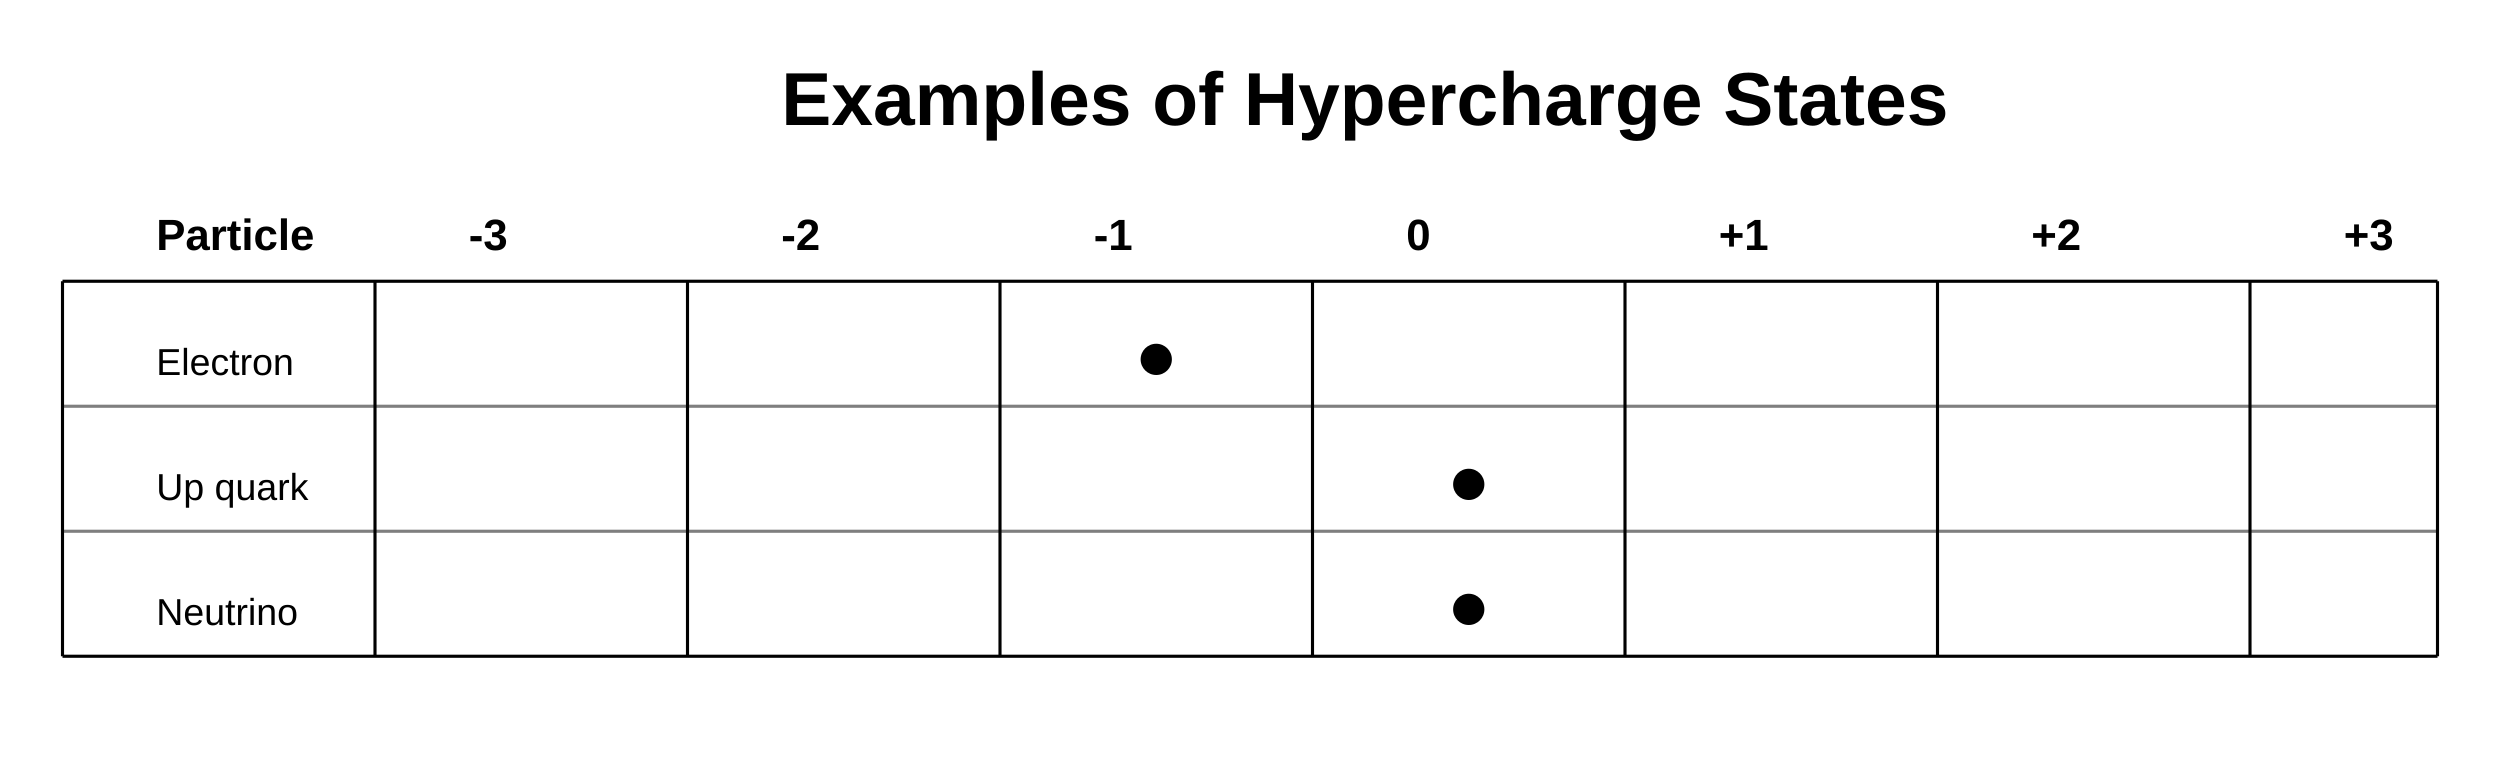
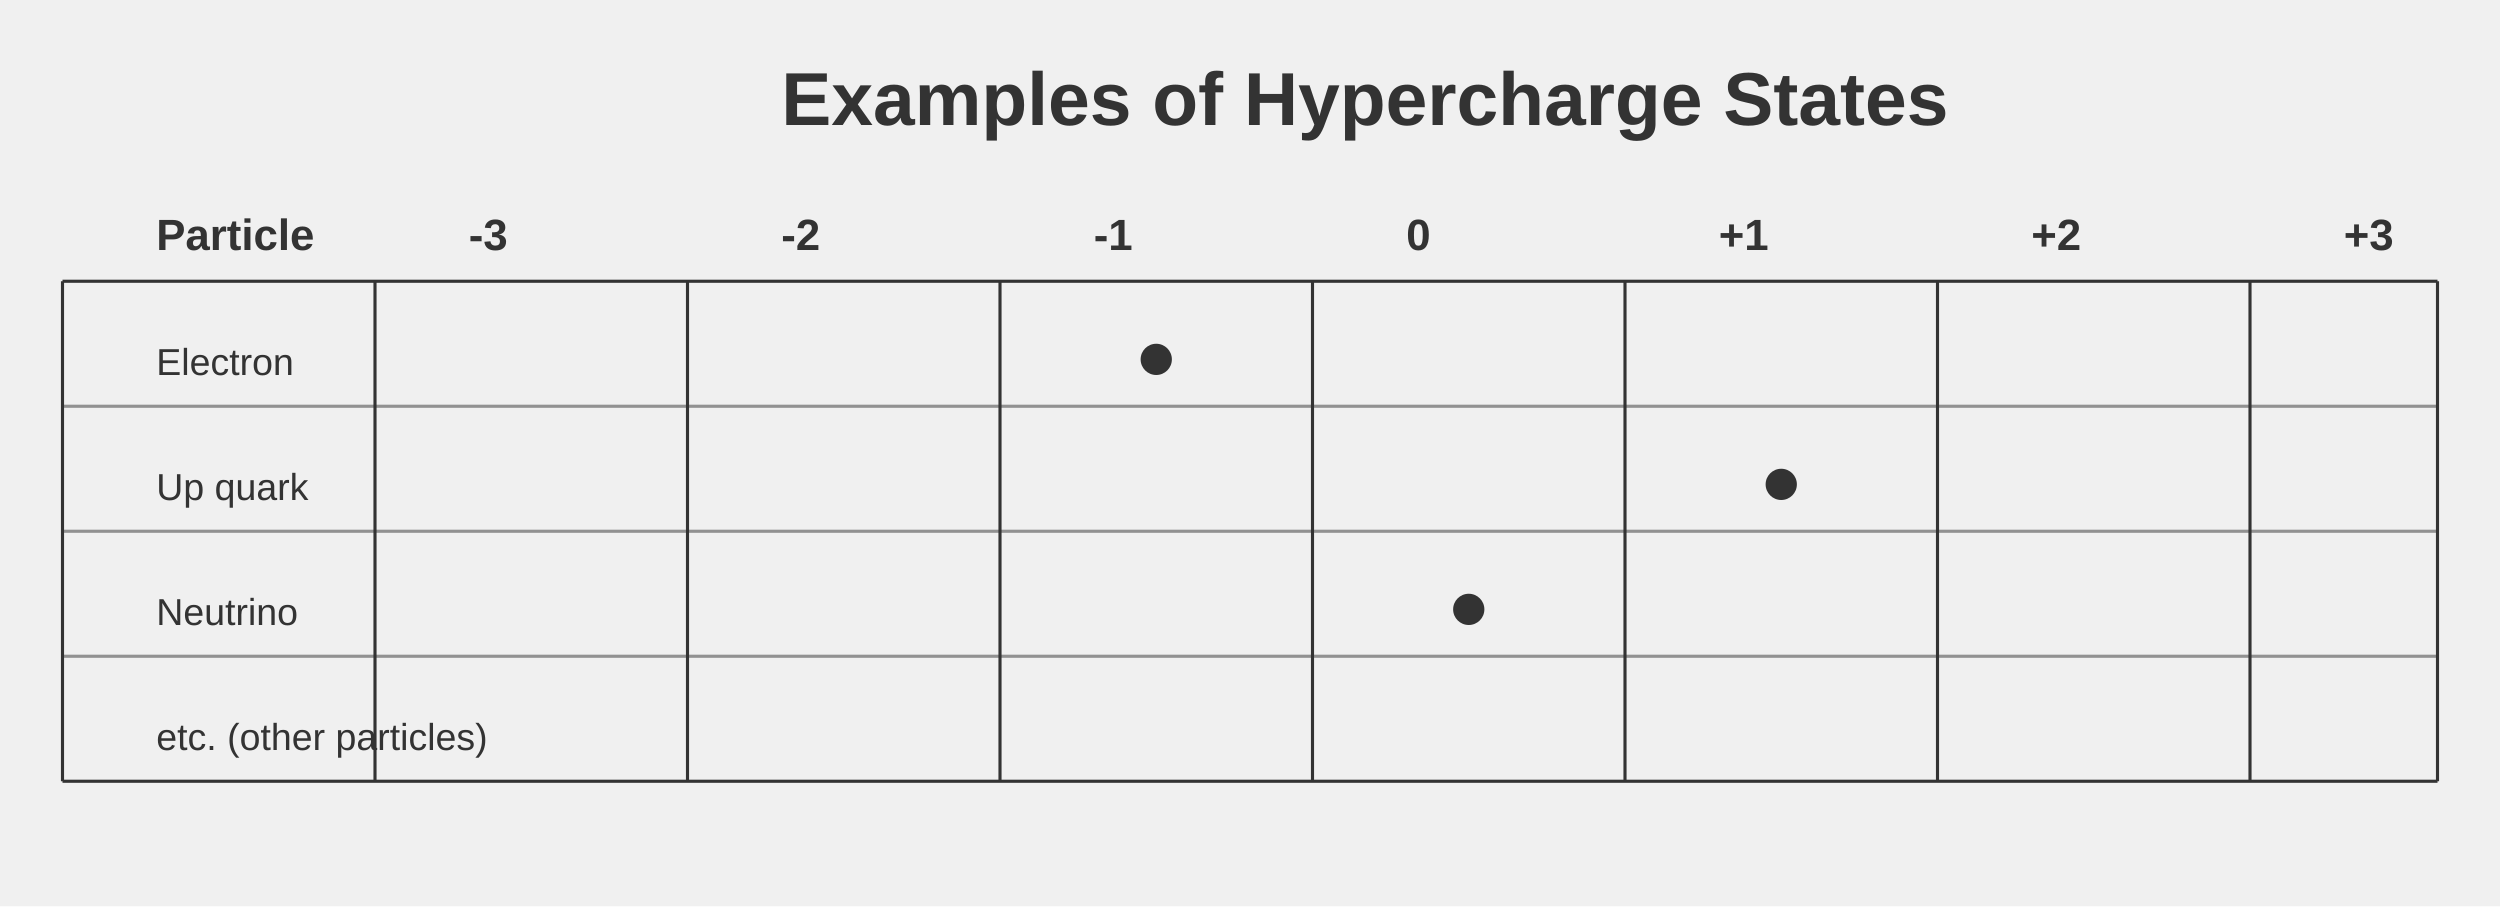
- <svg xmlns="http://www.w3.org/2000/svg" viewBox="0 0 800 250">
+ <svg xmlns="http://www.w3.org/2000/svg" viewBox="0 0 800 290">
  <style>
-     text { font-family: Arial, sans-serif; }
+     text { font-family: Arial, sans-serif; fill: #333; }
    .header { font-weight: bold; font-size: 14px; }
    .title { font-weight: bold; font-size: 24px; }
  </style>
+   <rect width="100%" height="100%" fill="#f0f0f0" />
  <text x="250" y="40" class="title">Examples of Hypercharge States</text>
  <text x="50" y="80" class="header">Particle</text>
  <text x="150" y="80" class="header">-3</text>
  <text x="250" y="80" class="header">-2</text>
  <text x="350" y="80" class="header">-1</text>
  <text x="450" y="80" class="header">0</text>
  <text x="550" y="80" class="header">+1</text>
  <text x="650" y="80" class="header">+2</text>
  <text x="750" y="80" class="header">+3</text>
-   <line x1="20" y1="90" x2="780" y2="90" stroke="black" />
-   <line x1="20" y1="90" x2="20" y2="210" stroke="black" />
-   <line x1="780" y1="90" x2="780" y2="210" stroke="black" />
-   <line x1="20" y1="210" x2="780" y2="210" stroke="black" />
-   <line x1="120" y1="90" x2="120" y2="210" stroke="black" />
-   <line x1="220" y1="90" x2="220" y2="210" stroke="black" />
-   <line x1="320" y1="90" x2="320" y2="210" stroke="black" />
-   <line x1="420" y1="90" x2="420" y2="210" stroke="black" />
-   <line x1="520" y1="90" x2="520" y2="210" stroke="black" />
-   <line x1="620" y1="90" x2="620" y2="210" stroke="black" />
-   <line x1="720" y1="90" x2="720" y2="210" stroke="black" />
-   <line x1="20" y1="130" x2="780" y2="130" stroke="black" stroke-opacity="0.5" />
-   <line x1="20" y1="170" x2="780" y2="170" stroke="black" stroke-opacity="0.5" />
+   <line x1="20" y1="90" x2="780" y2="90" stroke="#333" />
+   <line x1="20" y1="90" x2="20" y2="250" stroke="#333" />
+   <line x1="780" y1="90" x2="780" y2="250" stroke="#333" />
+   <line x1="20" y1="250" x2="780" y2="250" stroke="#333" />
+   <line x1="120" y1="90" x2="120" y2="250" stroke="#333" />
+   <line x1="220" y1="90" x2="220" y2="250" stroke="#333" />
+   <line x1="320" y1="90" x2="320" y2="250" stroke="#333" />
+   <line x1="420" y1="90" x2="420" y2="250" stroke="#333" />
+   <line x1="520" y1="90" x2="520" y2="250" stroke="#333" />
+   <line x1="620" y1="90" x2="620" y2="250" stroke="#333" />
+   <line x1="720" y1="90" x2="720" y2="250" stroke="#333" />
+   <line x1="20" y1="130" x2="780" y2="130" stroke="#333" stroke-opacity="0.5" />
+   <line x1="20" y1="170" x2="780" y2="170" stroke="#333" stroke-opacity="0.5" />
+   <line x1="20" y1="210" x2="780" y2="210" stroke="#333" stroke-opacity="0.5" />
  <text x="50" y="120">Electron</text>
-   <circle cx="370" cy="115" r="5" fill="black" />
+   <circle cx="370" cy="115" r="5" fill="#333" />
  <text x="50" y="160">Up quark</text>
-   <circle cx="470" cy="155" r="5" fill="black" />
+   <circle cx="570" cy="155" r="5" fill="#333" />
  <text x="50" y="200">Neutrino</text>
-   <circle cx="470" cy="195" r="5" fill="black" />
+   <circle cx="470" cy="195" r="5" fill="#333" />
+   <text x="50" y="240">etc. (other particles)</text>
</svg>
